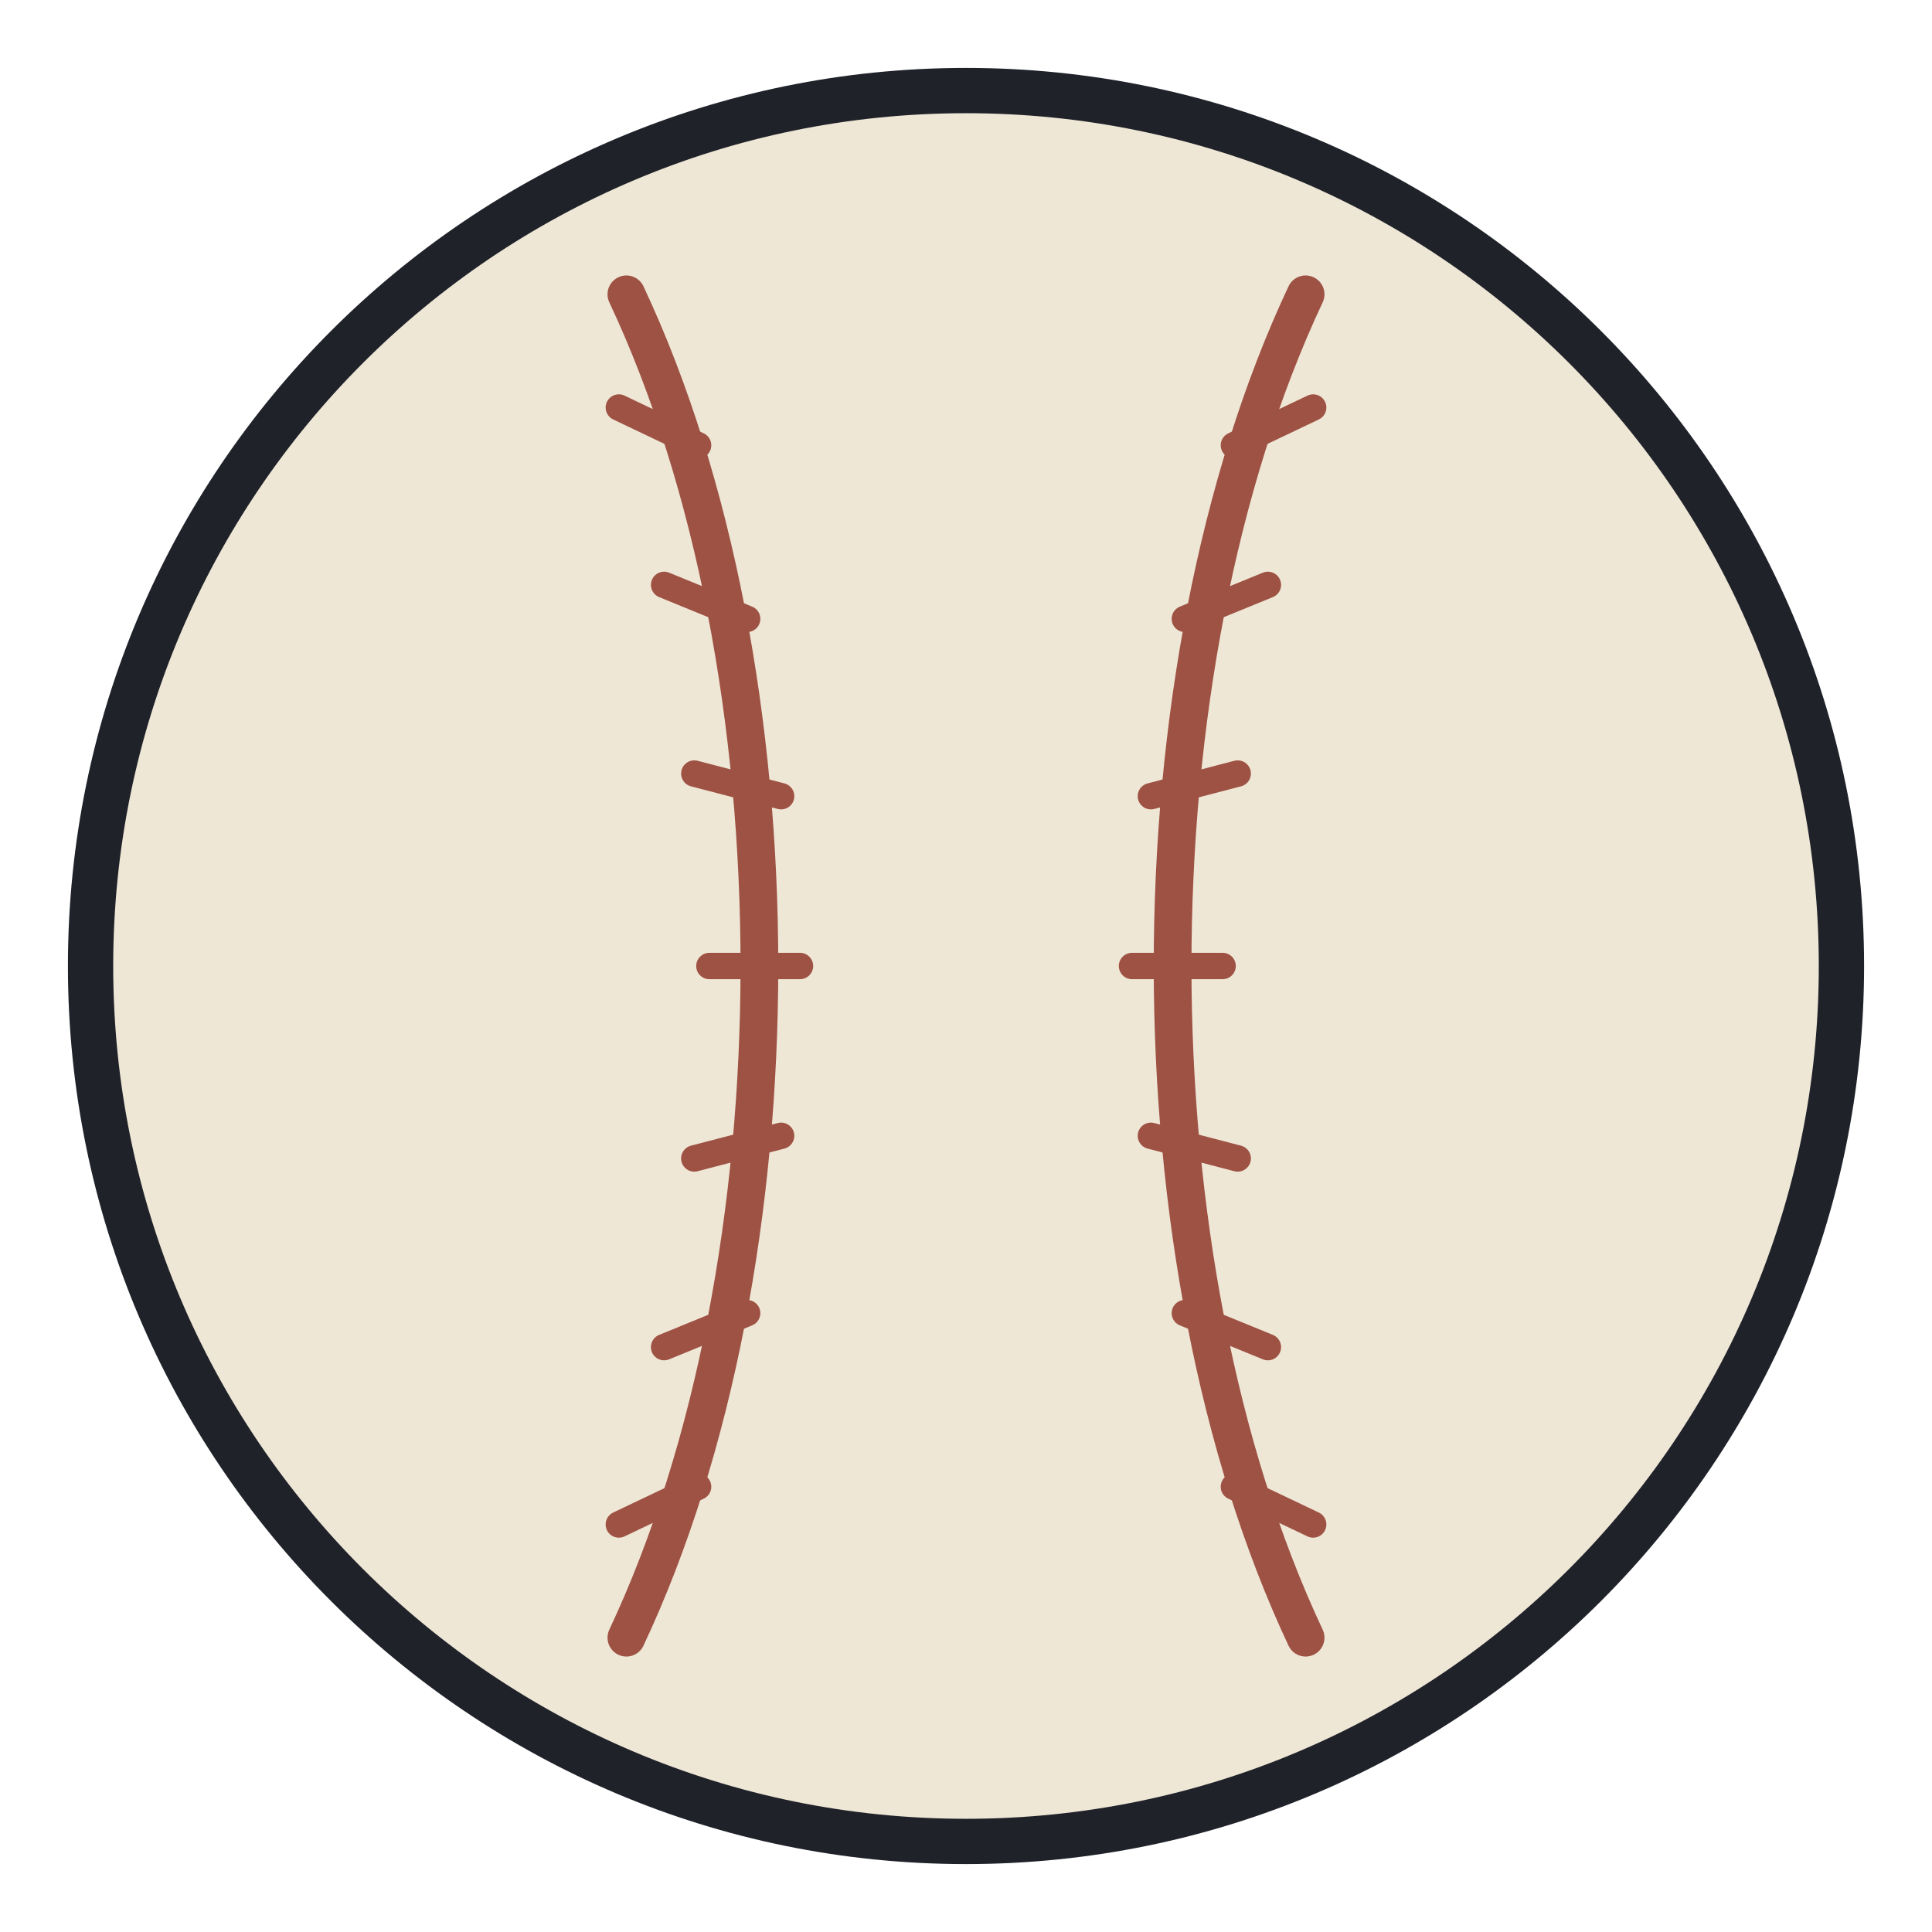
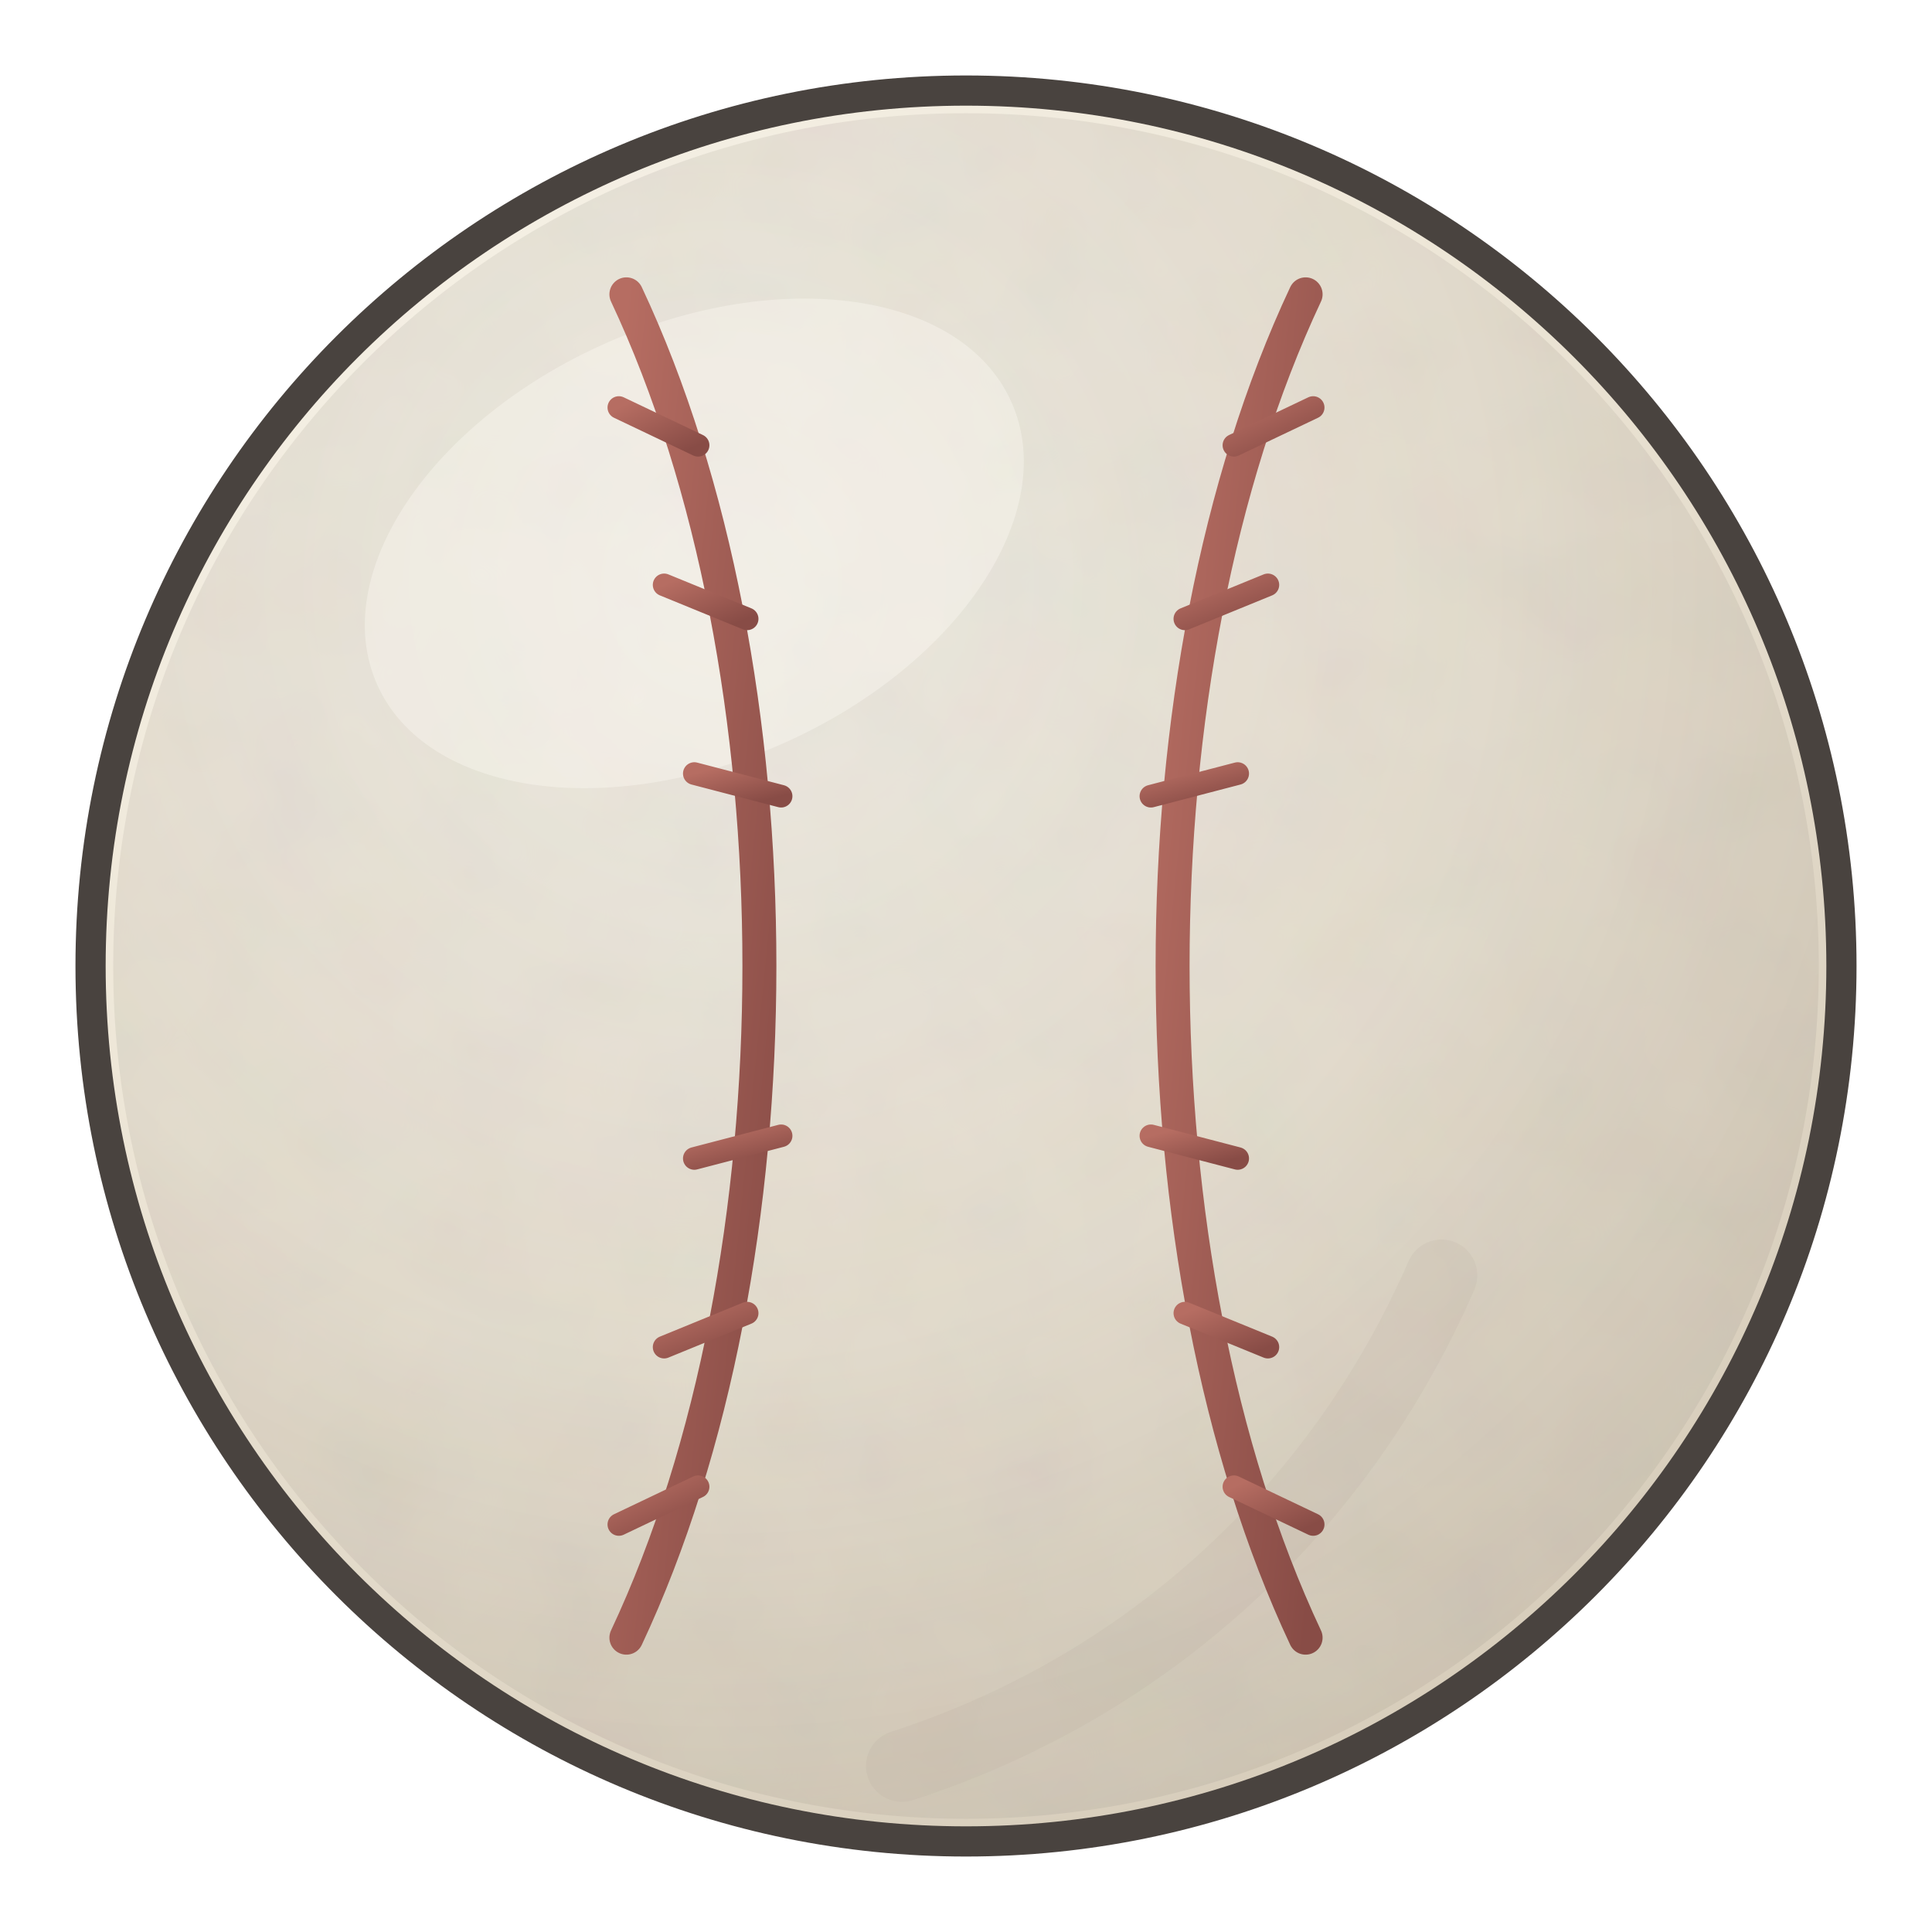
<svg xmlns="http://www.w3.org/2000/svg" viewBox="0 0 512 512">
-   <circle cx="256" cy="256" r="232" fill="#EFE7D6" stroke="#20222A" stroke-width="12" />
-   <g fill="none" stroke="#9E5244" stroke-linecap="round">
-     <path d="M166 78C213 178 213 334 166 434" stroke-width="10" />
-     <path d="M346 78C299 178 299 334 346 434" stroke-width="10" />
-     <g stroke-width="7">
+   <defs>
+     <radialGradient id="ball" cx="36%" cy="28%" r="76%">
+       <stop offset="0" stop-color="#FAF7EF" />
+       <stop offset="0.58" stop-color="#EEE7D8" />
+       <stop offset="1" stop-color="#D7CDBB" />
+     </radialGradient>
+     <linearGradient id="seam" x1="0" y1="0" x2="1" y2="1">
+       <stop offset="0" stop-color="#B66D62" />
+       <stop offset="1" stop-color="#884C46" />
+     </linearGradient>
+     <filter id="paper" x="-8%" y="-8%" width="116%" height="116%">
+       <feTurbulence type="fractalNoise" baseFrequency="0.035" numOctaves="3" seed="8" result="noise" />
+       <feComposite in="noise" in2="SourceGraphic" operator="in" result="texture" />
+       <feBlend in="SourceGraphic" in2="texture" mode="multiply" />
+     </filter>
+     <clipPath id="ball-clip">
+       <circle cx="256" cy="256" r="226" />
+     </clipPath>
+   </defs>
+   <circle cx="256" cy="256" r="232" fill="url(#ball)" stroke="#49433F" stroke-width="8" />
+   <g clip-path="url(#ball-clip)" opacity="0.12" filter="url(#paper)">
+     <rect x="24" y="24" width="464" height="464" fill="#8A8177" />
+   </g>
+   <ellipse cx="184" cy="144" rx="92" ry="58" fill="#FFFDF7" opacity="0.34" transform="rotate(-24 184 144)" />
+   <path d="M382 338C355 400 304 447 239 468" fill="none" stroke="#A69C8D" stroke-width="19" opacity="0.12" stroke-linecap="round" />
+   <g fill="none" stroke="url(#seam)" stroke-linecap="round">
+     <path d="M166 78C213 178 213 334 166 434" stroke-width="9" />
+     <path d="M346 78C299 178 299 334 346 434" stroke-width="9" />
+     <g stroke-width="6">
      <path d="M164 108L185 118" />
      <path d="M176 155L198 164" />
      <path d="M184 205L207 211" />
      <path d="M188 256H212" />
      <path d="M184 307L207 301" />
      <path d="M176 357L198 348" />
      <path d="M164 404L185 394" />
      <path d="M348 108L327 118" />
      <path d="M336 155L314 164" />
      <path d="M328 205L305 211" />
      <path d="M324 256H300" />
      <path d="M328 307L305 301" />
      <path d="M336 357L314 348" />
      <path d="M348 404L327 394" />
    </g>
  </g>
</svg>
